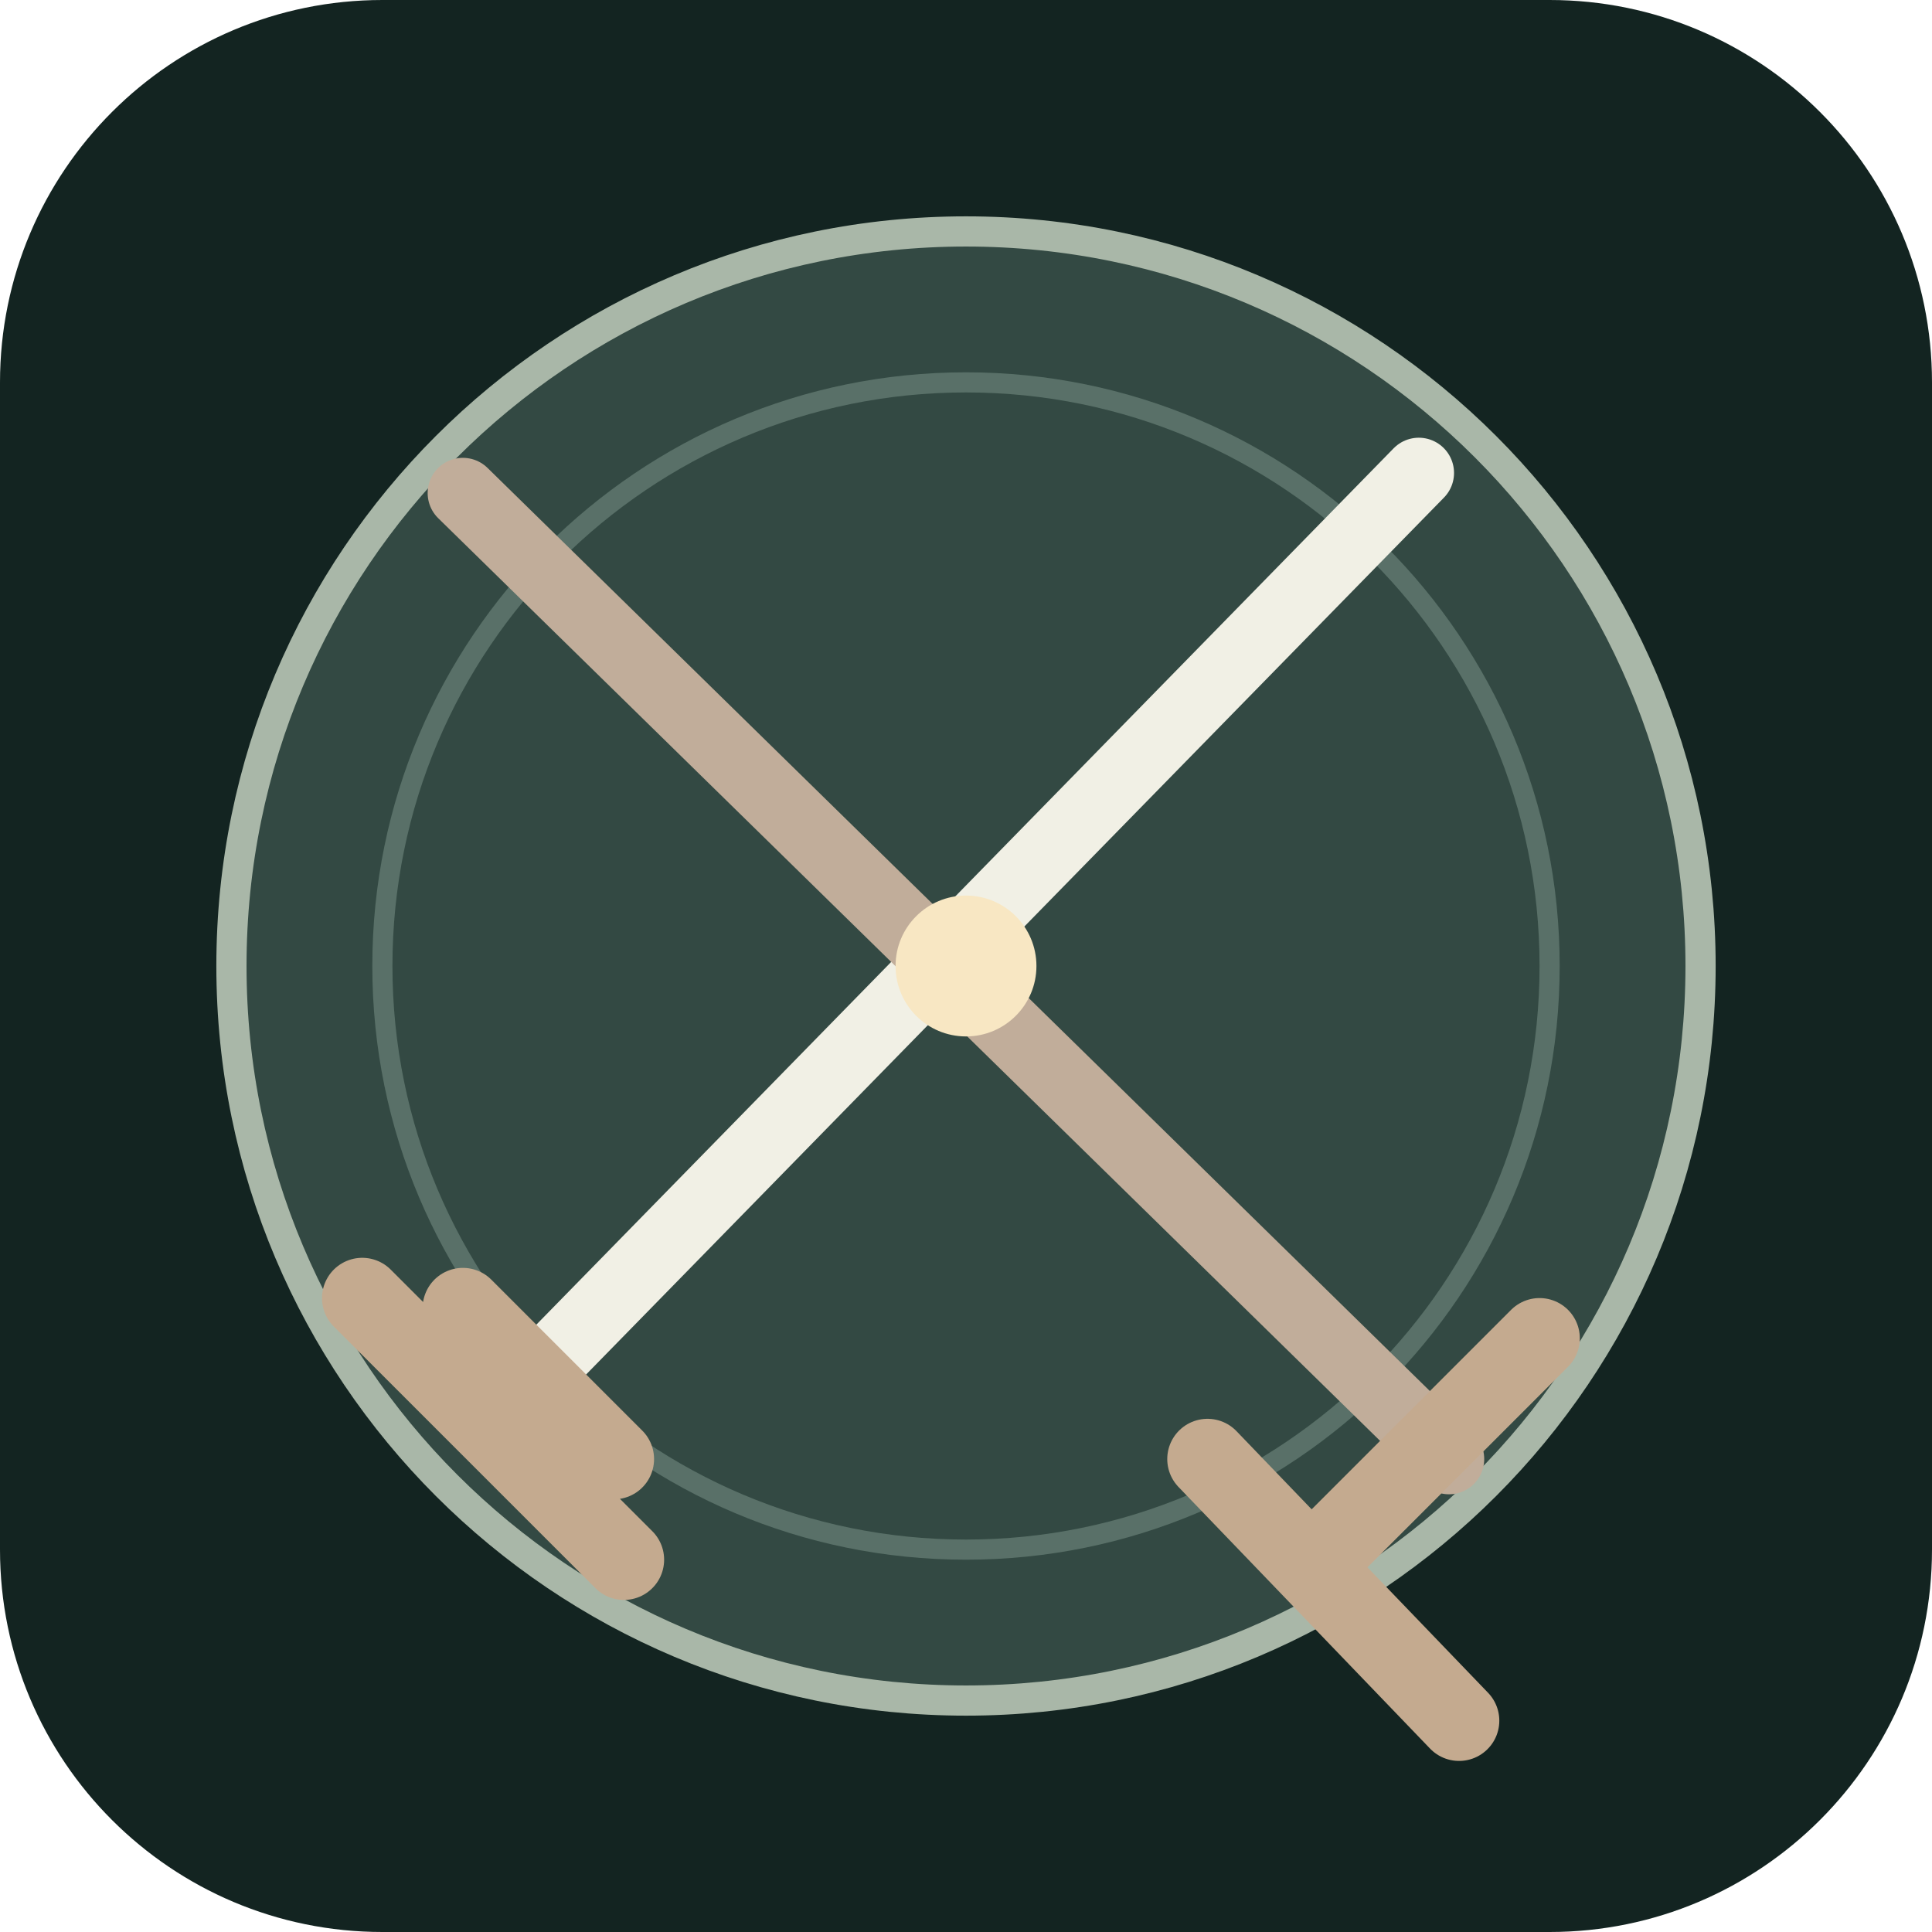
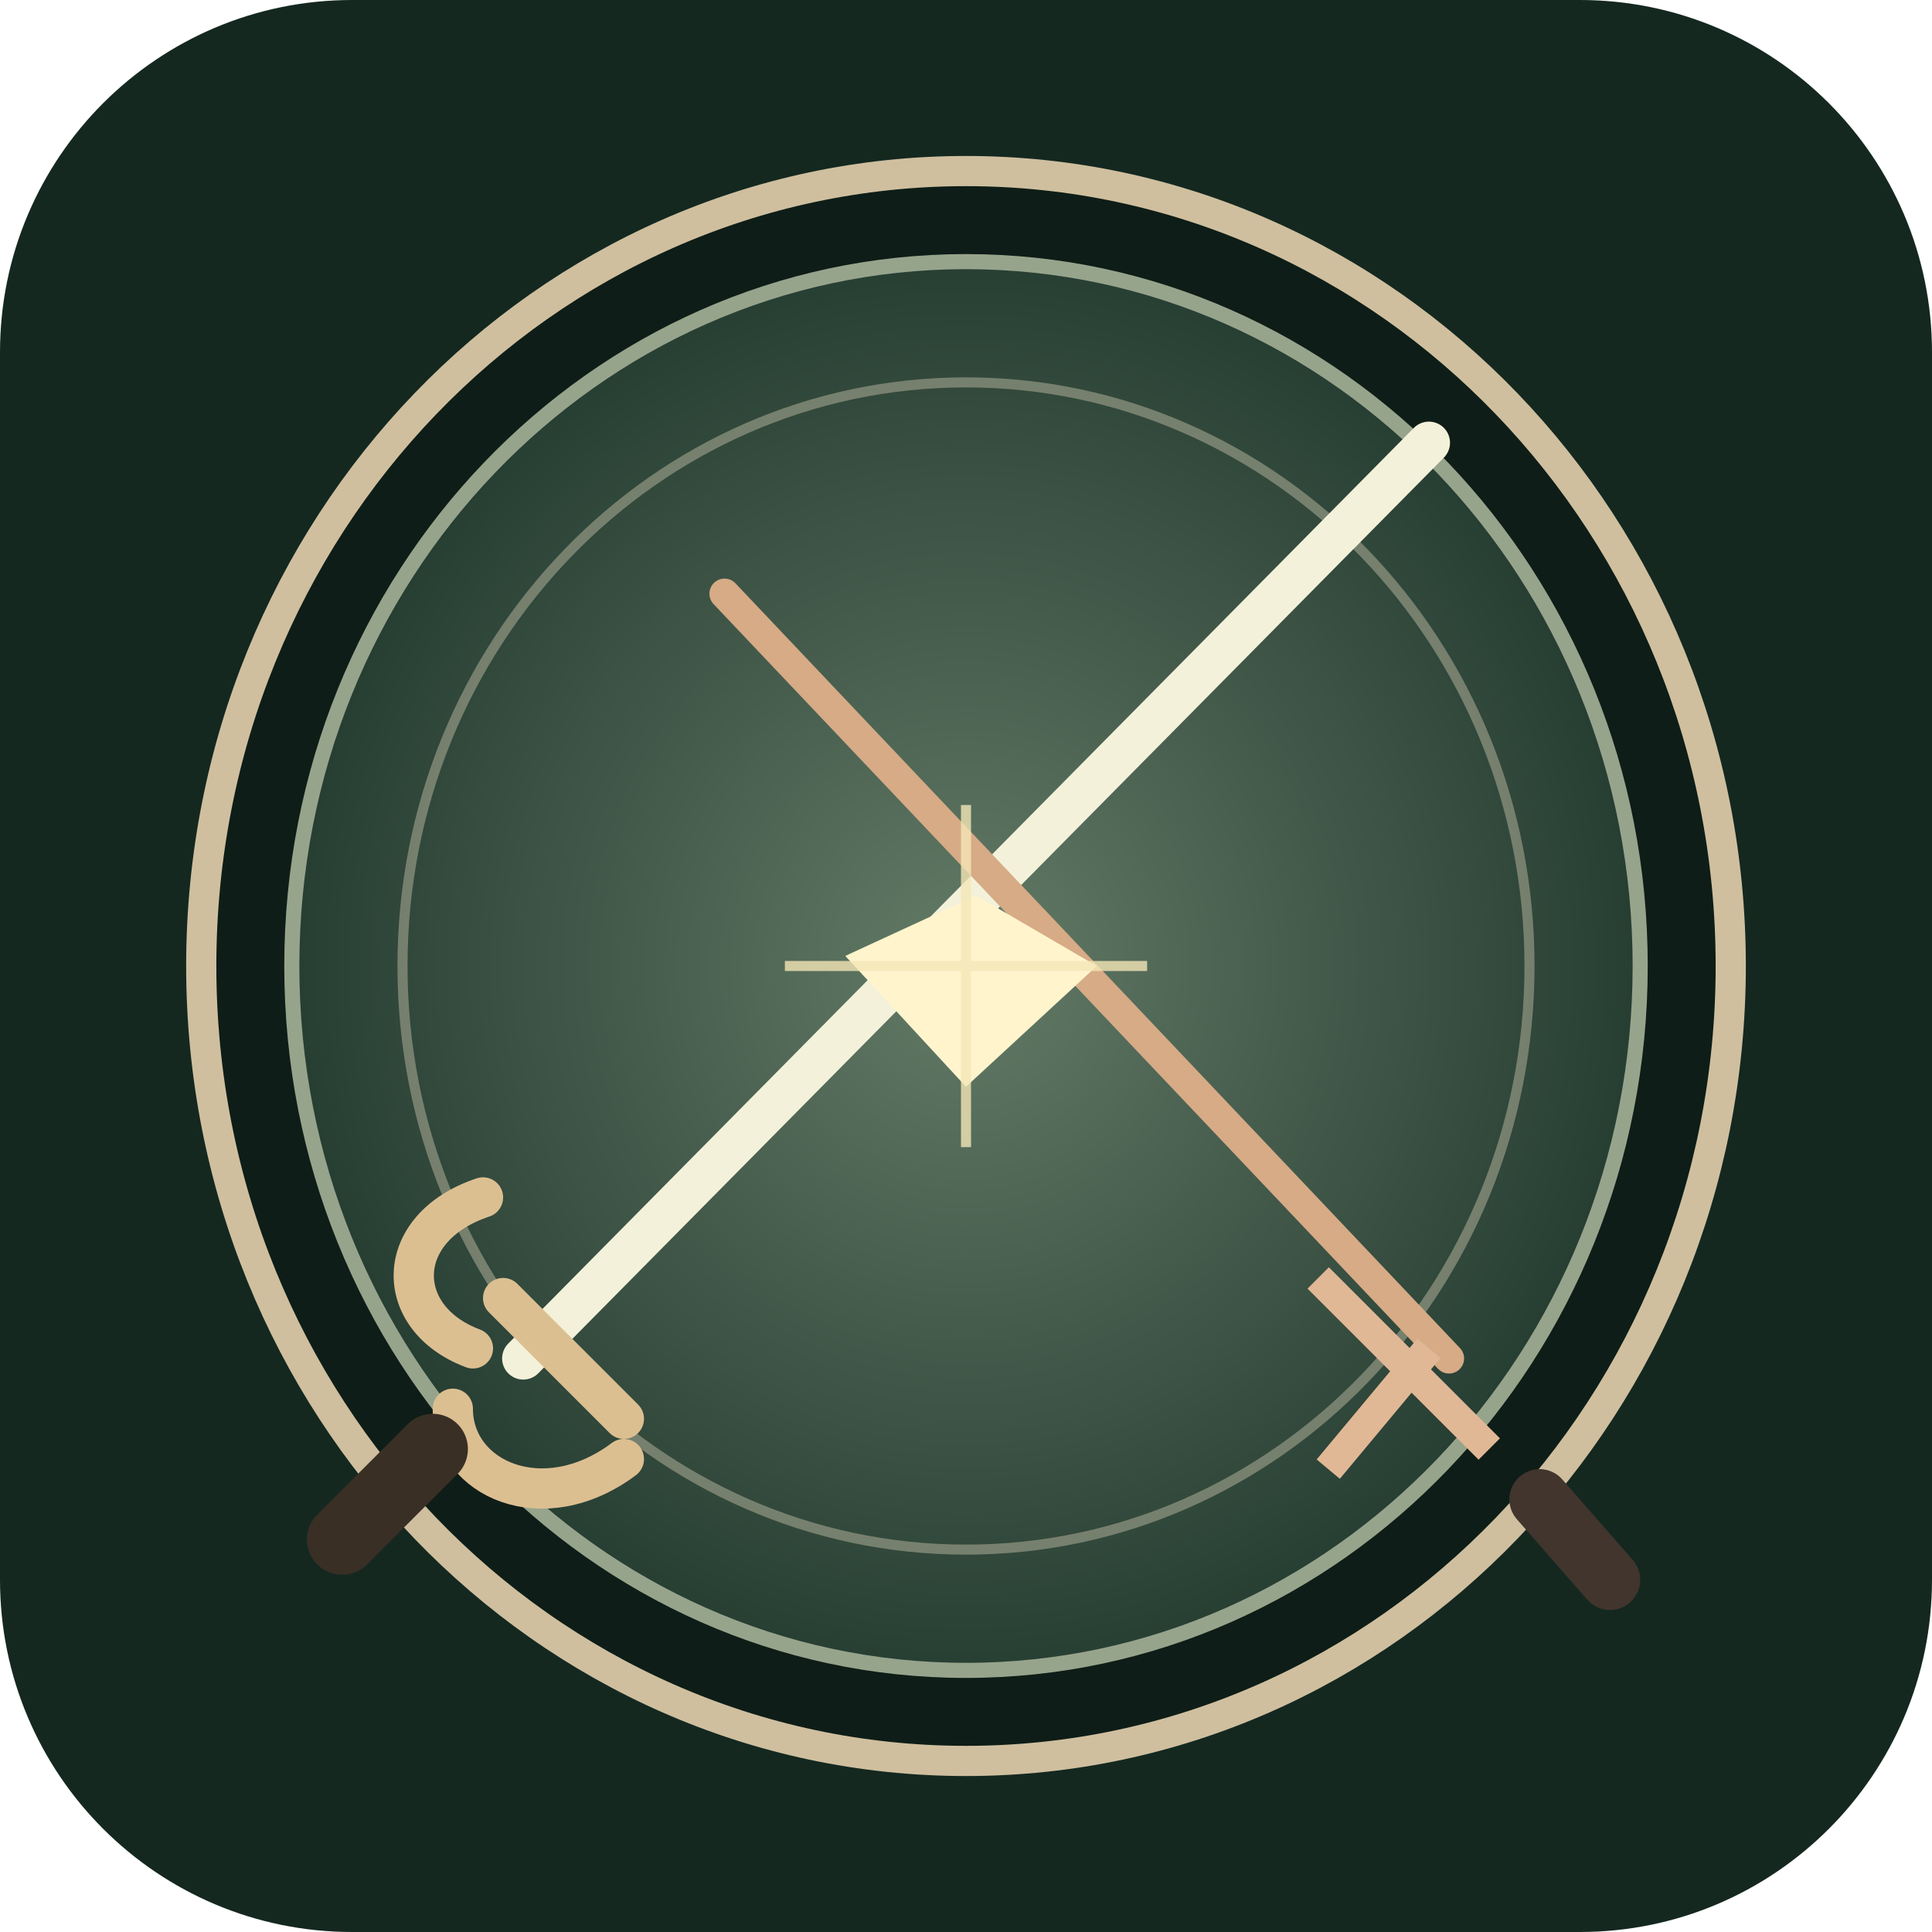
<svg xmlns="http://www.w3.org/2000/svg" viewBox="0 0 192 192">
-   <rect width="192" height="192" rx="38" fill="#132421" />
-   <circle cx="96" cy="96" r="73" fill="#334943" stroke="#a9b7a8" stroke-width="3" />
-   <circle cx="96" cy="96" r="58" fill="none" stroke="#829b90" stroke-width="2" opacity=".48" />
-   <path d="M51 139 141 47" stroke="#f1f0e5" stroke-width="7" stroke-linecap="round" />
-   <path d="m46 130 15 15m-25-16 26 26" stroke="#c4aa8f" stroke-width="8" stroke-linecap="round" />
-   <path d="M46 49 144 145" stroke="#c1ad9a" stroke-width="7" stroke-linecap="round" />
-   <path d="m131 155 22-22m-33 12 25 26" stroke="#c4aa8f" stroke-width="8" stroke-linecap="round" />
-   <circle cx="96" cy="96" r="7" fill="#f8e7c3" />
+   <defs>
+     <radialGradient id="stone">
+       <stop stop-color="#647b67" />
+       <stop offset="1" stop-color="#273e33" />
+     </radialGradient>
+   </defs>
+   <rect width="192" height="192" rx="35" fill="#142820" />
+   <ellipse cx="96" cy="96" rx="76" ry="79" fill="#0e1d17" stroke="#cfbf9f" stroke-width="3" />
+   <ellipse cx="96" cy="96" rx="67" ry="70" fill="url(#stone)" stroke="#97a48c" stroke-width="1.5" />
+   <ellipse cx="96" cy="96" rx="56" ry="58" fill="none" stroke="#d6cdb3" opacity=".42" />
+   <path d="M52 135 142 44" stroke="#f4f1da" stroke-width="4.2" stroke-linecap="round" />
+   <path d="m50 129 12 12M47 134c-8-3-8-12 1-15m14 26c-8 6-17 2-17-5" fill="none" stroke="#dcbf91" stroke-width="4" stroke-linecap="round" />
+   <path d="m43 144-9 9" stroke="#392f24" stroke-width="7" stroke-linecap="round" />
+   <path d="M144 135 72 59" stroke="#d6ab86" stroke-width="3" stroke-linecap="round" />
+   <path d="m142 134-10 12m-1-19 17 17" fill="none" stroke="#e1b896" stroke-width="3" />
+   <path d="m153 149 7 8" stroke="#41352e" stroke-width="6" stroke-linecap="round" />
+   <path d="M97 89 84 95l12 13 13-12z" fill="#fff4cc" />
+   <path d="M96 80v34M78 96h36" stroke="#f4e6b7" stroke-width="1" opacity=".8" />
</svg>
